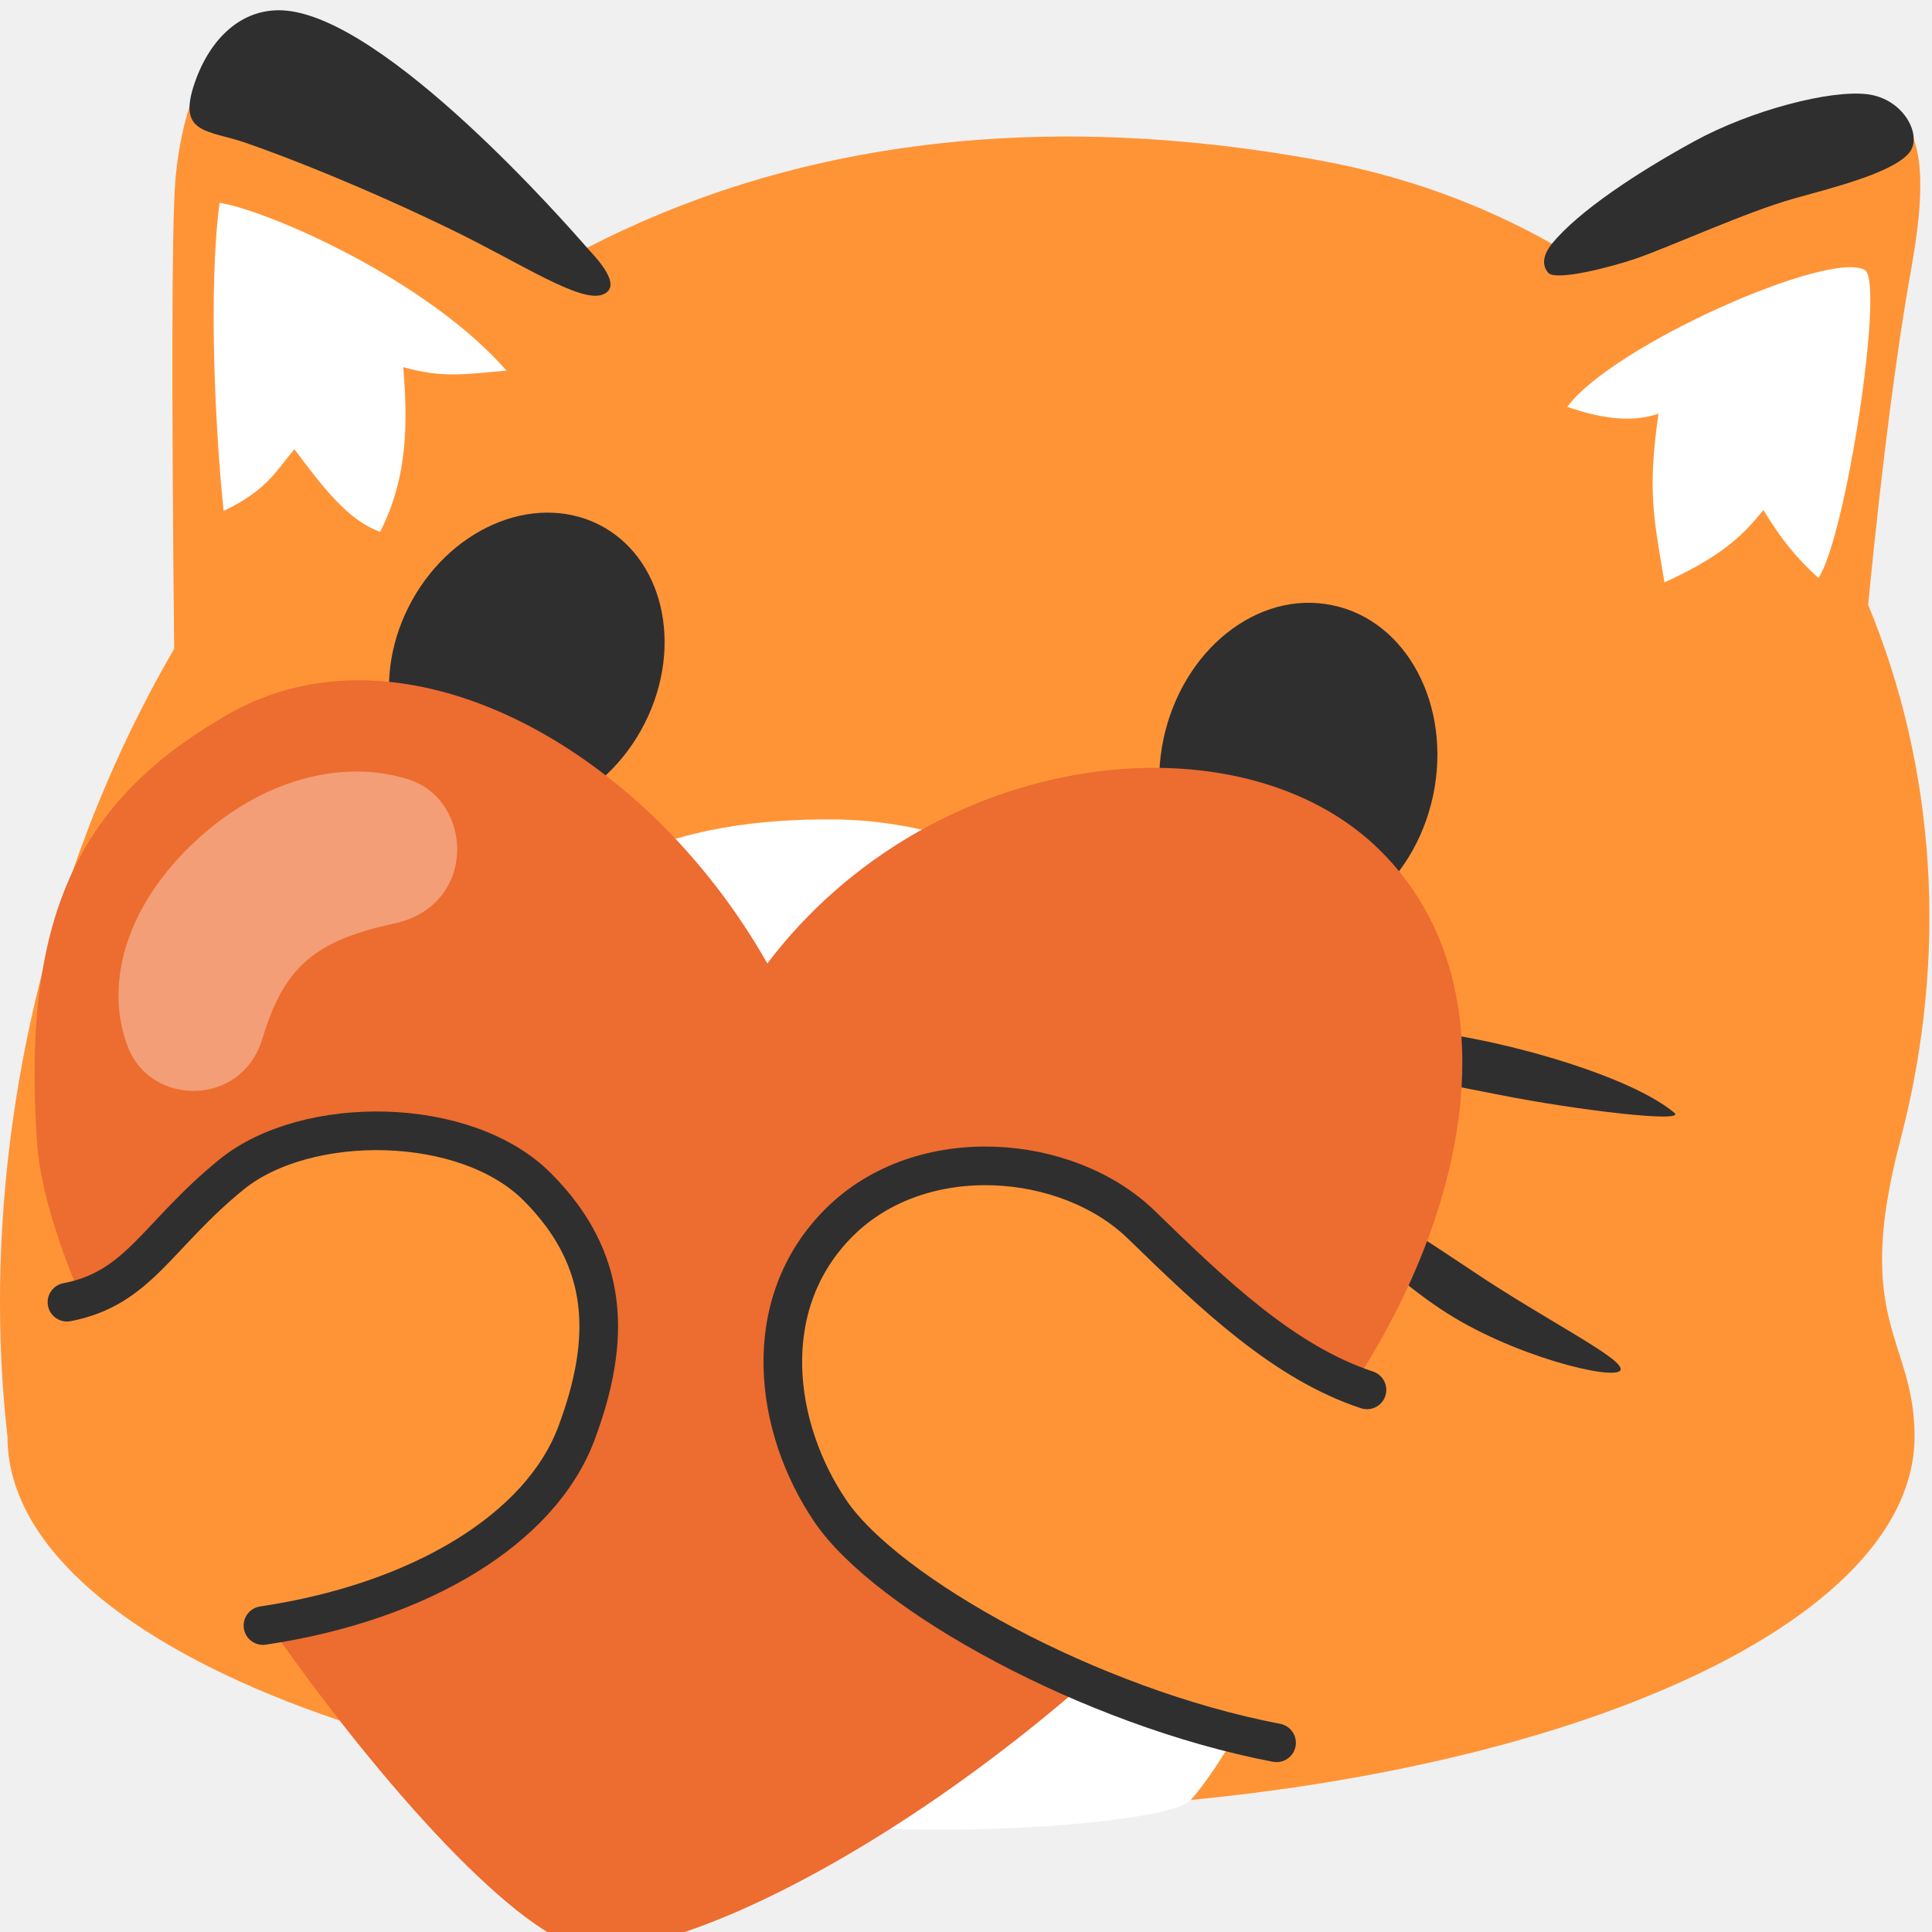
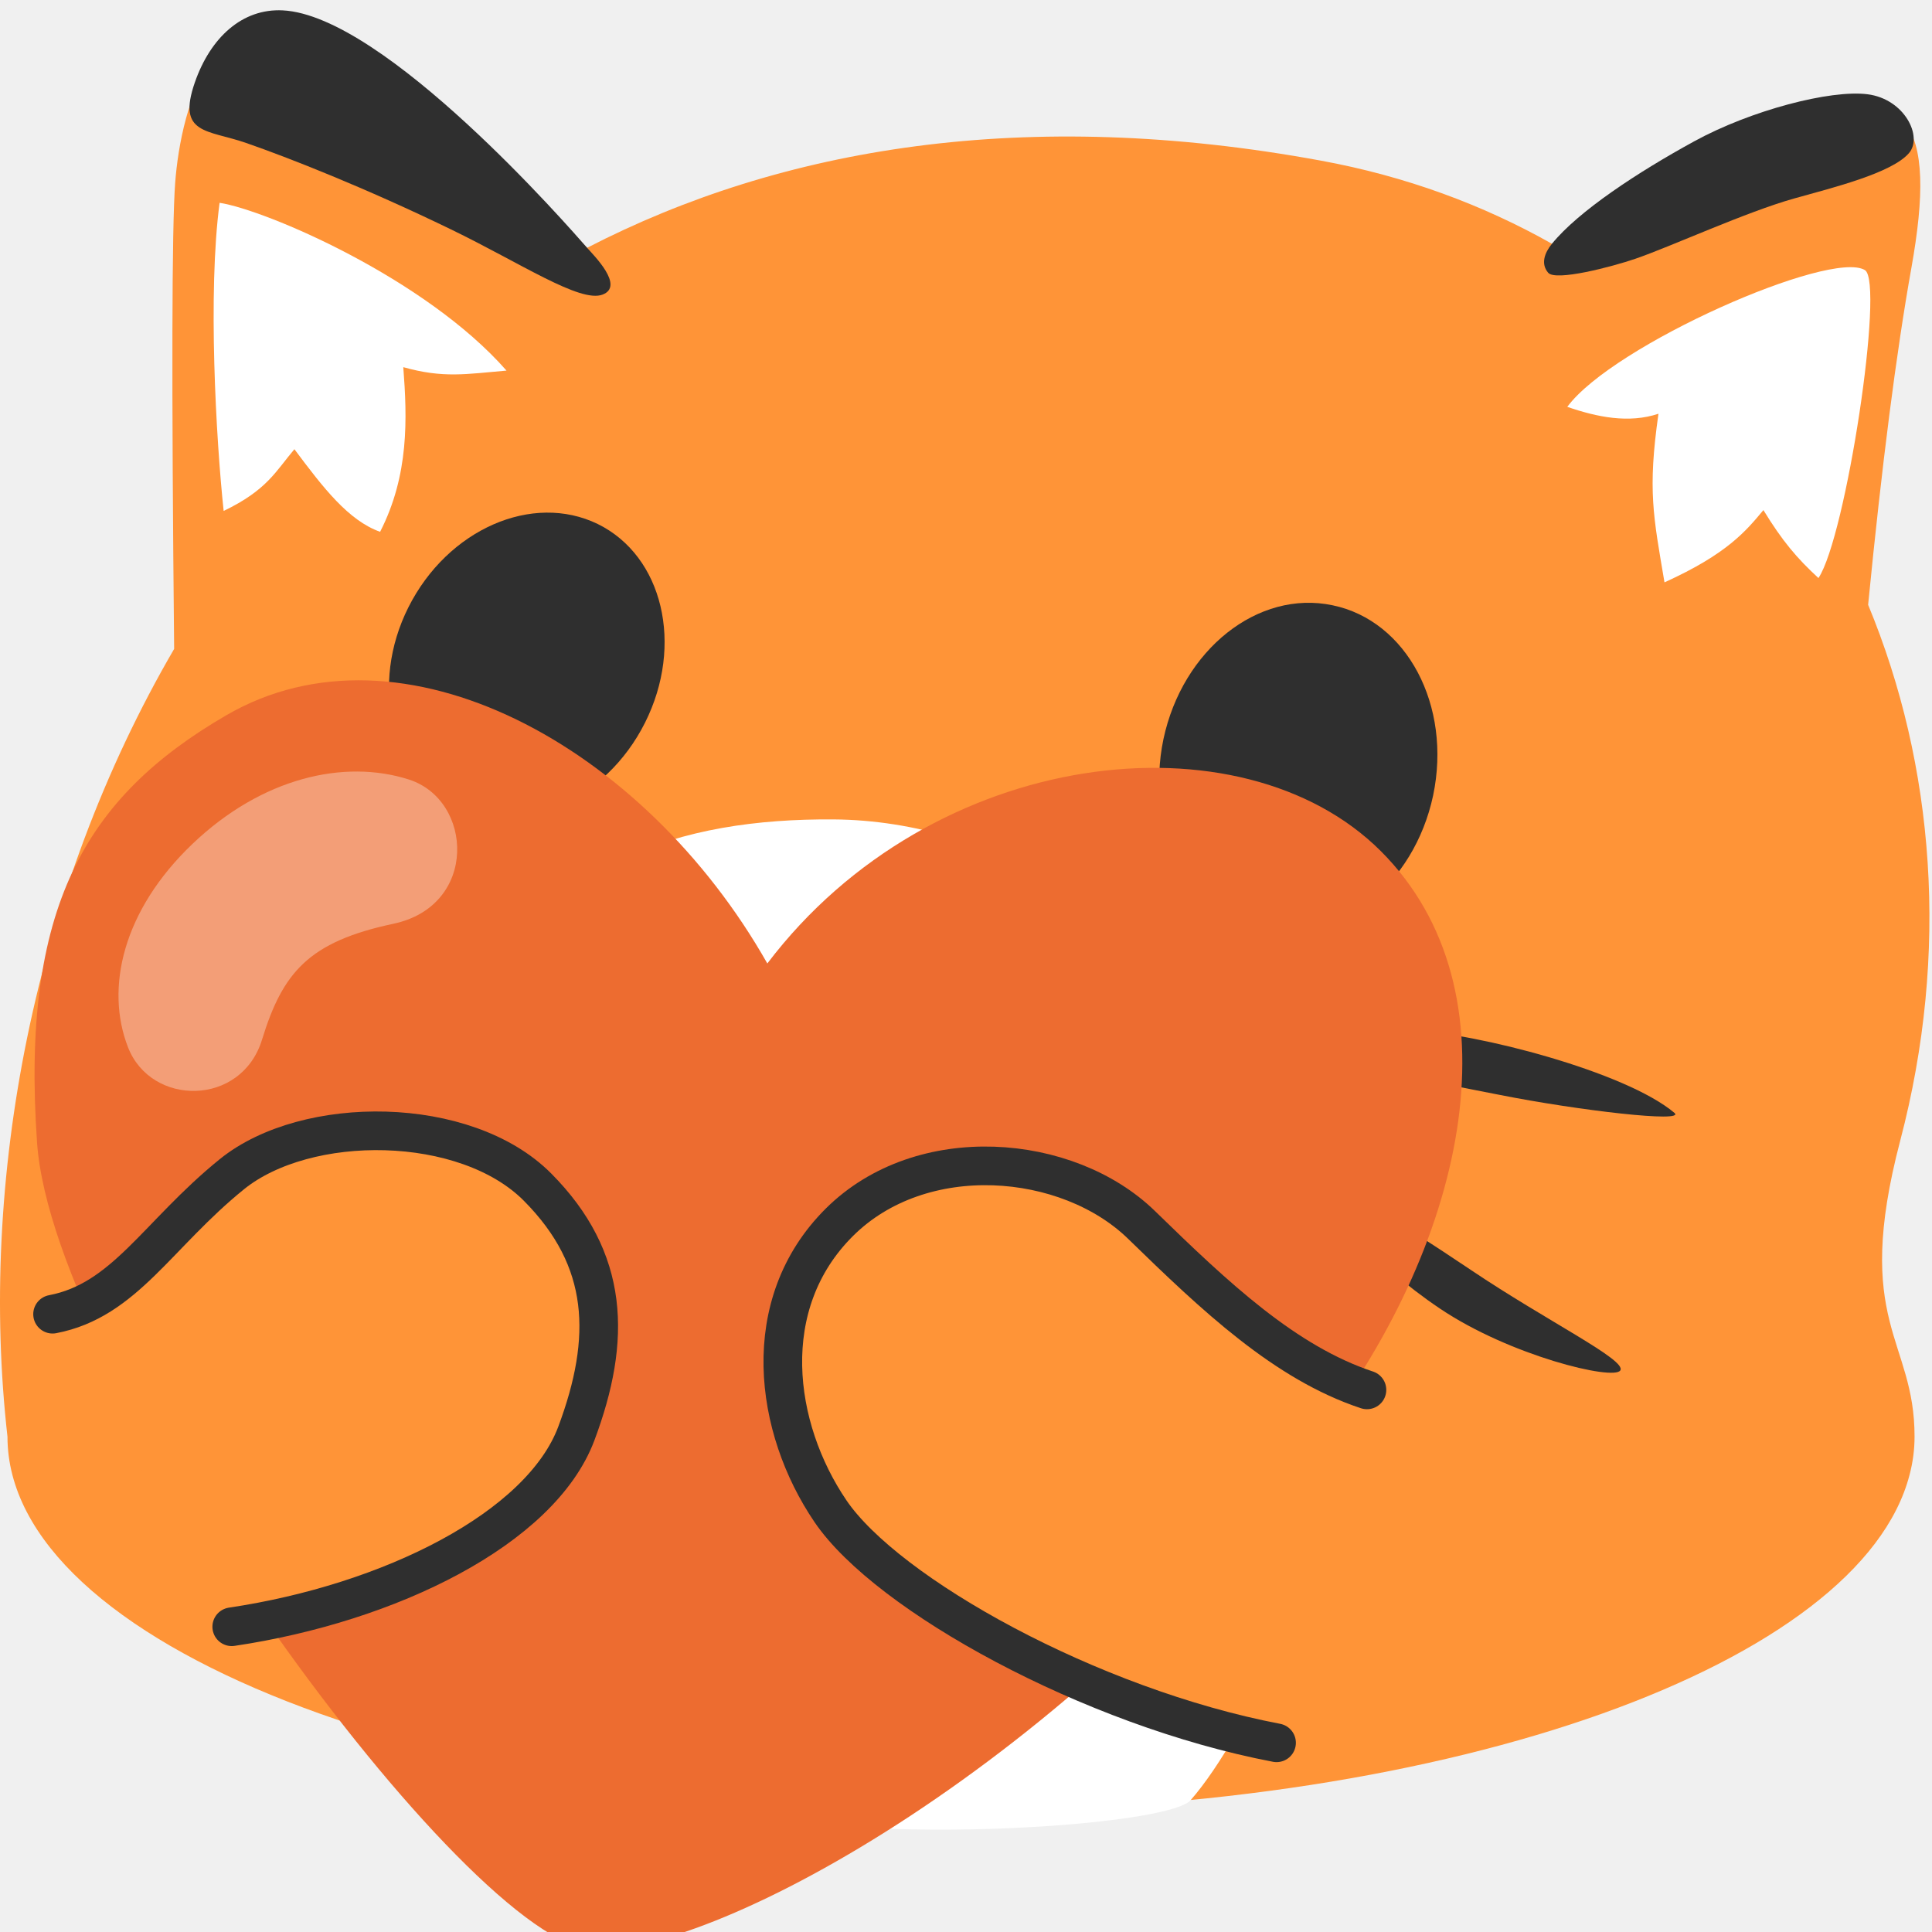
<svg xmlns="http://www.w3.org/2000/svg" width="128px" height="128px" viewBox="0 0 750 750" style="shape-rendering: geometricPrecision">
  <g id="foxcat-orange-heart">
    <g id="foxcatblob" transform="translate(0,8.508816)" fill="none">
      <g id="Body">
        <path id="body" fill="#ff9437" d="M227.907,87.691 C303.535,48.64 398.331,32.785 512.805,53.856 C545.561,59.865 575.596,70.937 602.463,86.121 C630.355,64.247 659.534,48.037 690,37.491 C742,19.491 752,39.491 742,95.491 C736.144,128.284 730.546,171.877 725.204,226.273 C751.04,288.613 756.818,361.338 737.696,434.165 C718.989,505.308 743.284,511.074 743.226,549.205 C743.226,554.207 742.578,559.15 741.284,564.034 C722.342,637.236 564.748,694.491 373.093,694.491 C168.614,694.491 2.902,629.41 2.902,549.205 C-8.3,450.296 12.857,337.343 67.602,243.405 C66.574,140.127 66.707,79.822 68,62.491 C70.162,33.524 84,-23.509 137,10.491 C169.904,31.599 200.206,57.333 227.907,87.691 Z" />
        <path id="stomach-floof" fill="white" d="m 130.764,508.453 c 14.299,6.367 21.31,11.98 32.57,26.136 -13.297,-33.305 -14.393,-89.969 13.681,-144.854 32.913,-64.345 87.574,-80.551 146.506,-80.15 62.914,0.428 128.613,39.441 152.426,104.493 24.409,66.679 20.551,124.35 -0.489,142.28 21.226,-5.446 25.183,-7.569 38.938,-8.014 2.894,46.543 -29.825,116.329 -52.21,141.991 -6.785,7.779 -78.321,14.257 -134.308,10.153 -55.987,-4.103 -156.123,-20.307 -161.521,-30.73 -27.187,-52.497 -31.142,-104.123 -35.594,-161.305 z" />
        <path id="ear-floof-right" fill="white" d="m 86.821,189.842 c -2.952,-27.83 -6.196,-84.866 -1.572,-119.62 17.738,2.73 79.763,29.115 111.38,65.136 -15.75,1.353 -24.507,3.039 -40.071,-1.336 1.527,19.895 2.275,41.883 -9.003,63.919 -12.299,-4.394 -22.025,-17.019 -33.268,-32.068 -7.346,8.682 -10.584,15.833 -27.467,23.969 z" />
        <path id="ear-floof-left" fill="white" d="m 608.417,149.437 c 17.698,-24.043 102.243,-61.188 115.539,-53.095 7.68,4.675 -7.346,103.518 -18.032,119.546 -8.348,-7.68 -14.025,-14.359 -21.371,-26.38 -6.679,8.014 -14.025,17.03 -38.402,28.05 -4.341,-25.712 -6.578,-35.686 -2.337,-65.45 -11.539,3.824 -23.709,1.336 -35.396,-2.671 z" />
        <path id="ear-contour-right" fill="#2f2f2f" d="m 75.639,23.485 c -7.058,20.313 4.963,18.308 19.906,23.5 16.509,5.736 45.949,17.284 79.498,33.544 27.215,13.19 50.146,28.648 58.873,25.324 8.727,-3.324 -3.66,-15.471 -6.01,-18.162 C 220.881,79.646 149.297,-2.467 109.773,-4.484 94.005,-5.288 81.681,6.097 75.639,23.485 Z" />
        <path id="ear-contour-left" fill="#2f2f2f" d="m 600.991,97.362 c 2.929,3.431 24.868,-2.333 33.884,-5.427 13.65,-4.683 43.157,-18.233 61.621,-23.394 15.205,-4.25 37.864,-9.849 44.556,-17.605 5.516,-6.394 -1.717,-21.053 -16.119,-22.859 -14.402,-1.805 -45.166,6.196 -67.21,18.255 -22.043,12.059 -44.972,27.148 -55.26,39.789 -2.905,3.569 -4.401,7.81 -1.472,11.241 z" />
      </g>
      <g id="eyes" transform="translate(33,190.4912)">
        <path id="left-eye" d="m 523.331,109.834 c -7.4,34.708 -36.728,57.983 -65.513,51.959 -28.989,-6.093 -46.436,-39.157 -39.172,-73.865 7.4,-34.776 36.728,-58.051 65.649,-51.959 28.853,5.956 46.368,38.952 39.036,73.865 z" style="fill:#2f2f2f" />
        <path id="right-eye" d="M 125.552,36.727 C 140.801,6.428 173.708,-7.921 199.056,4.426 224.338,16.839 232.565,51.342 217.382,81.574 202.2,111.806 169.36,126.222 144.012,113.809 118.73,101.395 110.437,66.825 125.552,36.727 Z" style="fill:#2f2f2f" />
      </g>
      <g id="whiskers" transform="translate(33,190.4912)">
        <g transform="translate(0.391648,152.6595)" style="fill:#2f2f2f">
          <path id="Right-bottom-wisker" d="m 483.608,112.341 c 2.536,-3.92 24.188,8.94 54,29 29.812,20.06 60.606,34.972 58,39 -2.606,4.028 -42.805,-5.701 -70,-24 -27.195,-18.299 -44.536,-40.08 -42,-44 z" />
          <path id="Right-top-wisker" d="m 491.608,57.341 c -2,-6 -2,-10 23,-9 25,1 83,16 102,32 4.699,3.957 -37.129,-0.875 -68,-7 -30.871,-6.125 -55,-10 -57,-16 z" />
          <path id="Left-bottom-wisker" d="m 117.608,60.341 c -19,21 -52,36 -84,53 -32,17 -49.439,8.263 -14,-13 35.439,-21.263 84,-43 98,-40 z" />
          <path id="Left-top-wisker" d="M 122.608,0.341 C 69.608,-1.659 15.608,5.341 6.608,16.341 c 0,3.438 103,3 116,0 13,-3 8.636,-15.674 0,-16 z" />
        </g>
      </g>
      <g id="mouth" transform="translate(33,190.4912)">
        <path d="m 196,176 c 13.333,47.333 23,71.333 29,72 6,0.667 26.667,-18 62,-56 27.333,46 43.667,71.333 49,76 5.333,4.667 28,-15.667 68,-61" style="stroke:#2f2f2f;stroke-width:30;stroke-linecap:round;stroke-linejoin:round" />
      </g>
      <g>
        <g transform="translate(13 255)">
          <path fill="#ED6C30" d="M523.079 66.934c54.087 54.088 33.802 149.947-23.638 225.507C403 420 266 495 217.379 493.369c-48.621-1.631-209.603-222.173-215.99-313.27C-5 89 20 46 74.858 14.147 142.991-25.411 237 26 284.876 110.508 349 26 468.99 12.847 523.079 66.934z" />
        </g>
        <path d="M74.715 319.095c-27.016 25.776-34 56-25 79s44 23 52-3 18-38 51-45 31-48 6-56-56.985-.776-84 25z" fill-opacity=".34" fill="#FFF" />
      </g>
      <g>
-         <path id="right-arm" fill="#ff9437" stroke="#2f2f2f" stroke-width="15" stroke-linecap="round" stroke-linejoin="round" d="m 26,497 c 28,-5.333 35.081,-26.258 64,-49.667 28.919,-23.409 90.773,-23.093 118.676,5.004 27.903,28.098 28.852,58.816 15.051,95.66 -13.801,36.844 -60.285,65.408 -121.648,74.534" />
+         <path id="right-arm" fill="#ff9437" stroke="#2f2f2f" stroke-width="15" stroke-linecap="round" stroke-linejoin="round" d="m 20.407,501.661 c 28,-5.333 40.674,-30.919 69.593,-54.329 28.919,-23.409 90.773,-23.093 118.676,5.004 27.903,28.098 28.852,58.816 15.051,95.66 -13.801,36.844 -72.404,65.874 -133.767,75" />
        <path id="left-arm" fill="#ff9437" stroke="#2f2f2f" stroke-width="15" stroke-linecap="round" stroke-linejoin="round" d="m 530.651,531.043 c -31.778,-10.528 -58.849,-36.117 -87.498,-64.032 -28.649,-27.915 -85.442,-32.761 -117.343,-0.997 -31.901,31.764 -25.384,79.793 -3.422,112.119 21.962,32.326 100.915,76.118 173.169,89.911" />
      </g>
    </g>
  </g>
</svg>
